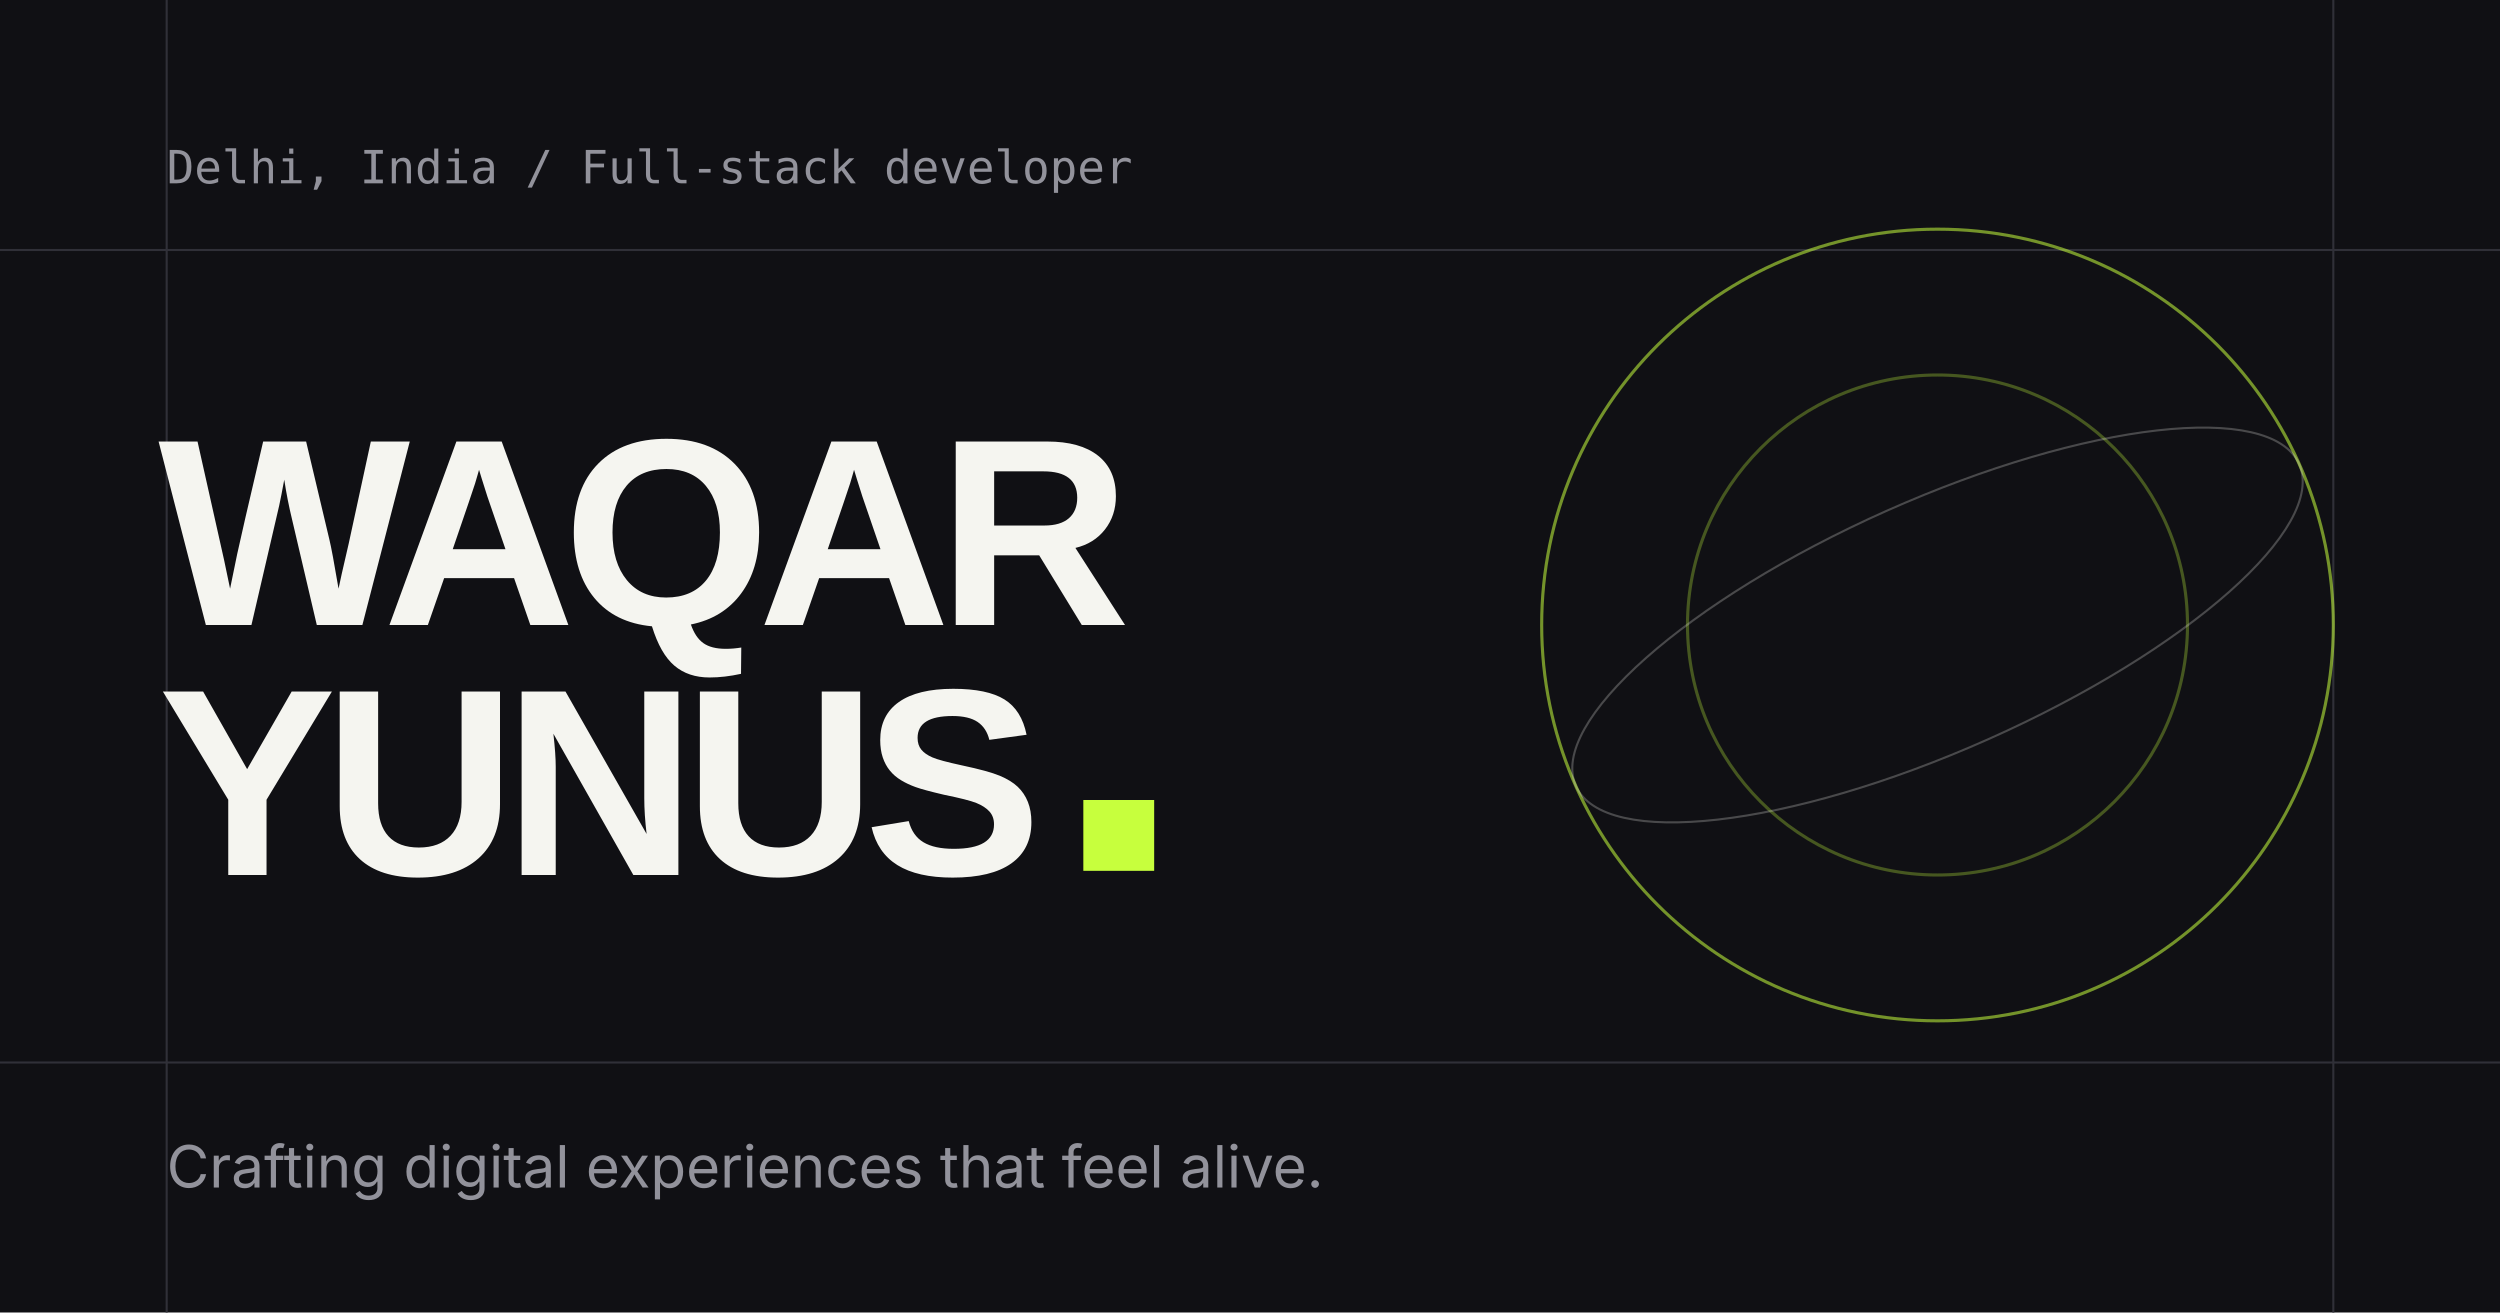
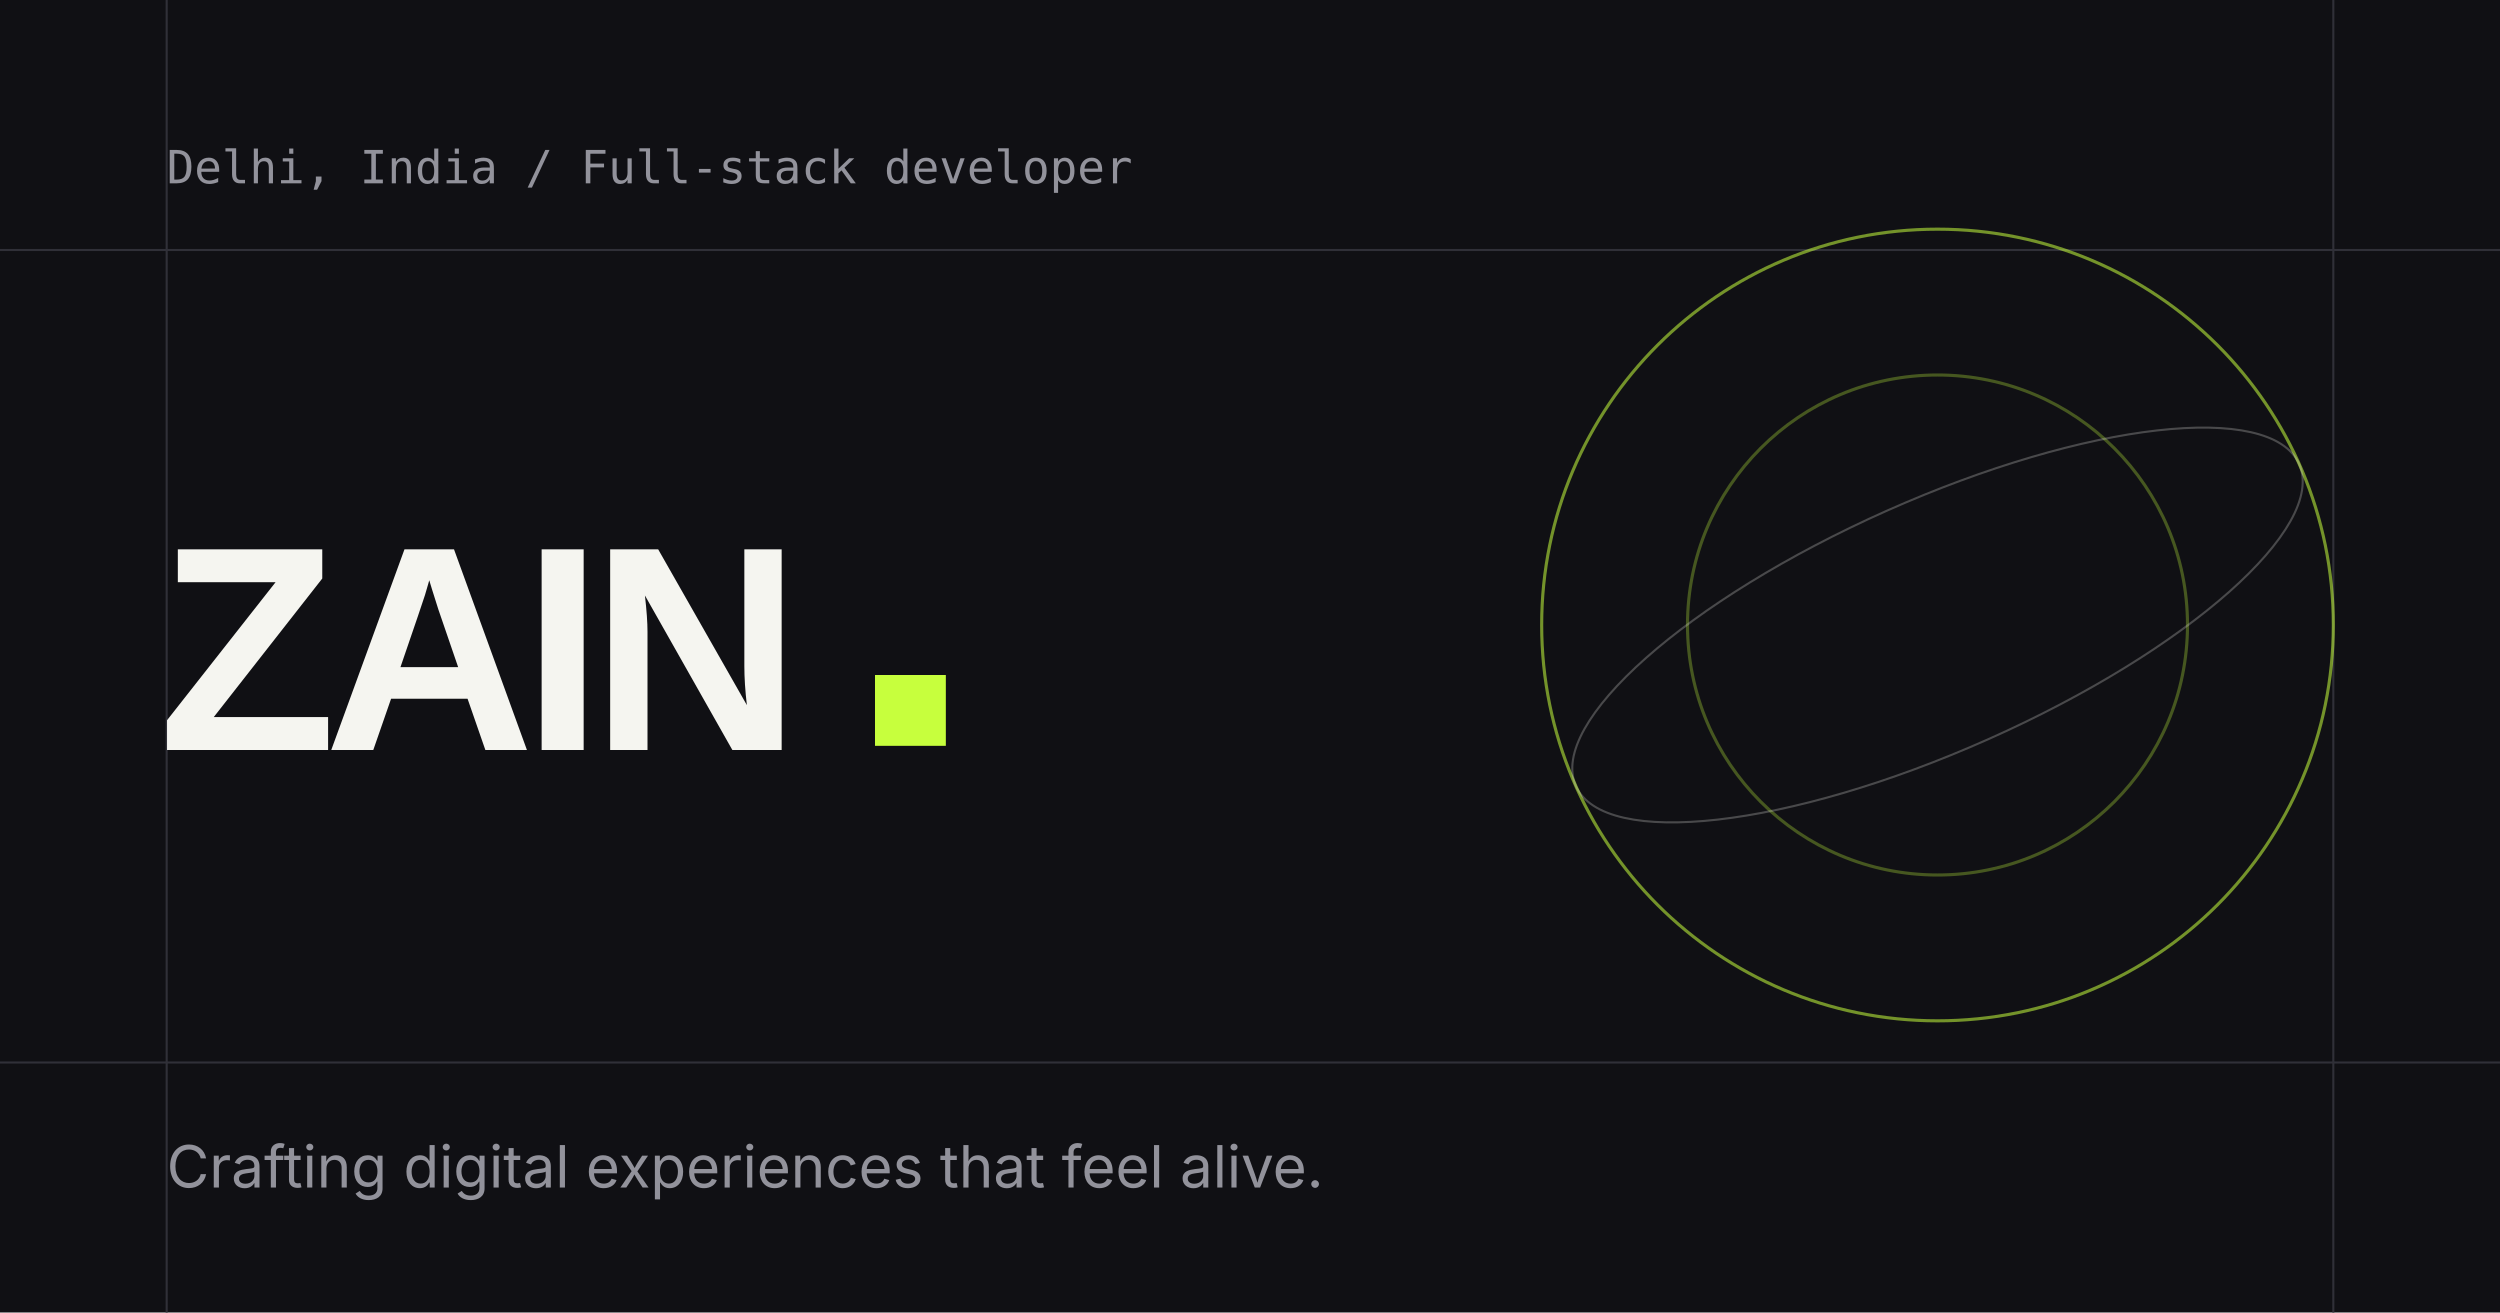
<svg xmlns="http://www.w3.org/2000/svg" viewBox="0 0 1200 630" width="1200" height="630">
  <rect width="1200" height="630" fill="#101014" />
  <g stroke="#303038" stroke-width="1">
    <path d="M0 120H1200M0 510H1200M80 0V630M1120 0V630" />
  </g>
  <circle cx="930" cy="300" r="190" fill="none" stroke="#C7FF3D" stroke-width="1.5" opacity=".55" />
  <circle cx="930" cy="300" r="120" fill="none" stroke="#C7FF3D" stroke-width="1.5" opacity=".3" />
  <ellipse cx="930" cy="300" rx="190" ry="60" fill="none" stroke="#F5F5F0" stroke-width="1" opacity=".25" transform="rotate(-24 930 300)" />
  <text x="80" y="88" font-family="JetBrains Mono, monospace" font-size="22" fill="#92929B">Delhi, India / Full-stack developer</text>
-   <text x="76" y="300" font-family="Space Grotesk, Arial, sans-serif" font-weight="700" font-size="128" letter-spacing="-6" fill="#F5F5F0">WAQAR</text>
-   <text x="76" y="420" font-family="Space Grotesk, Arial, sans-serif" font-weight="700" font-size="128" letter-spacing="-6" fill="#F5F5F0">YUNUS</text>
-   <rect x="520" y="384" width="34" height="34" fill="#C7FF3D" />
+   <text x="76" y="360" font-family="Space Grotesk, Arial, sans-serif" font-weight="700" font-size="140" letter-spacing="-6" fill="#F5F5F0">ZAIN</text>
+   <rect x="420" y="324" width="34" height="34" fill="#C7FF3D" />
  <text x="80" y="570" font-family="Inter, Arial, sans-serif" font-size="28" fill="#92929B">Crafting digital experiences that feel alive.</text>
</svg>
